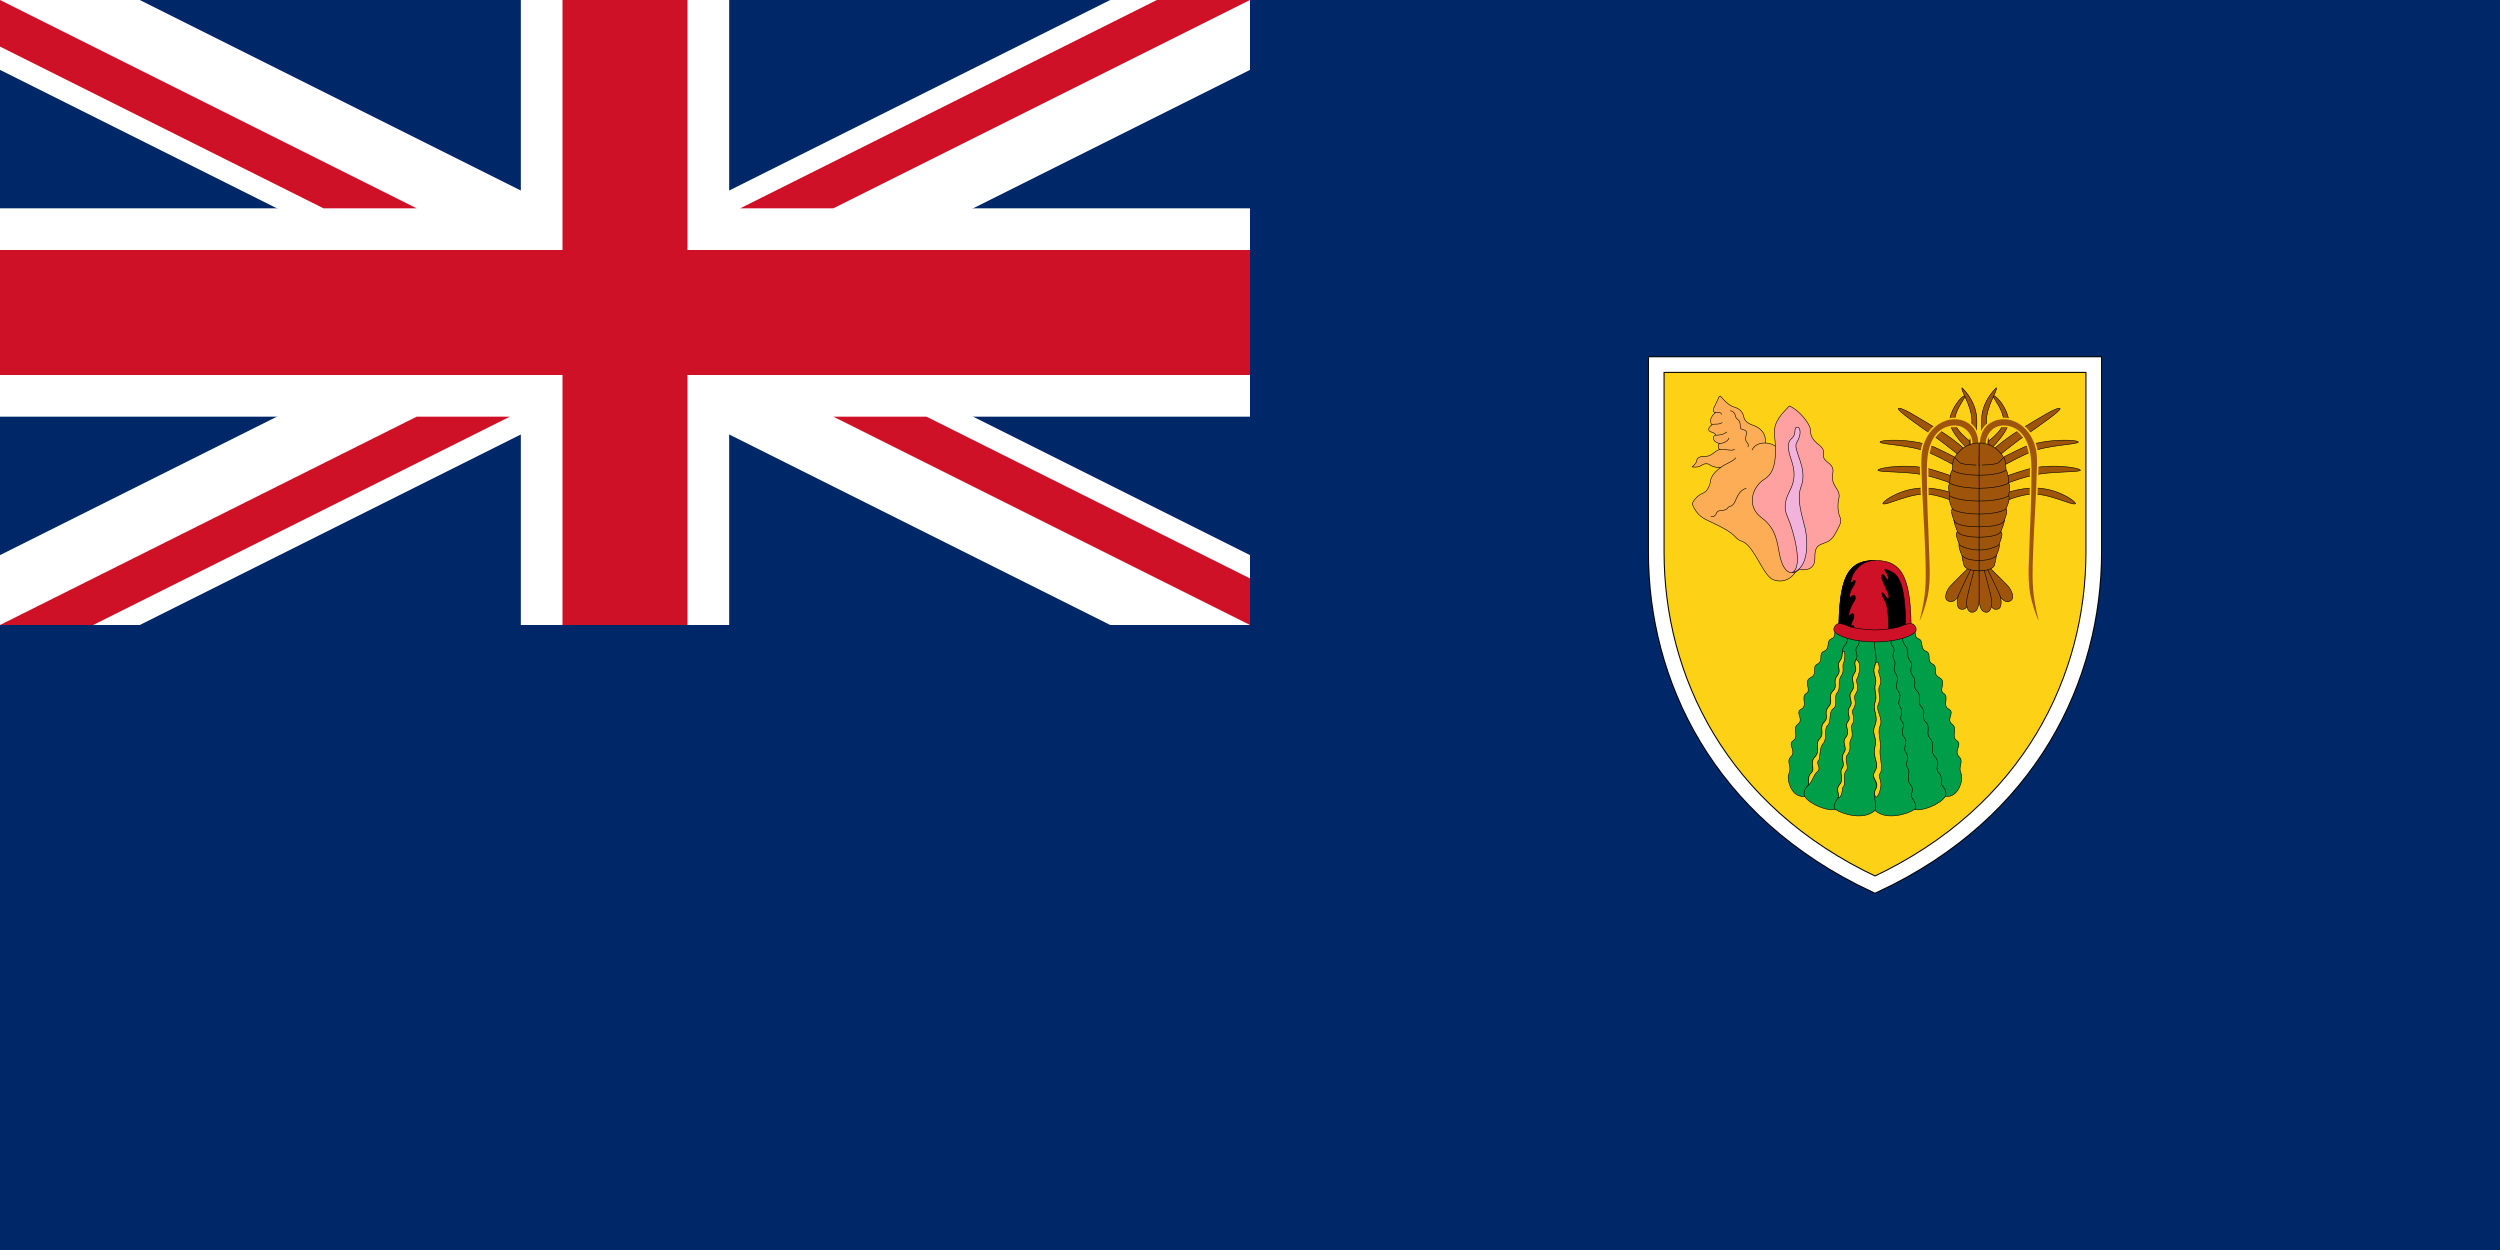
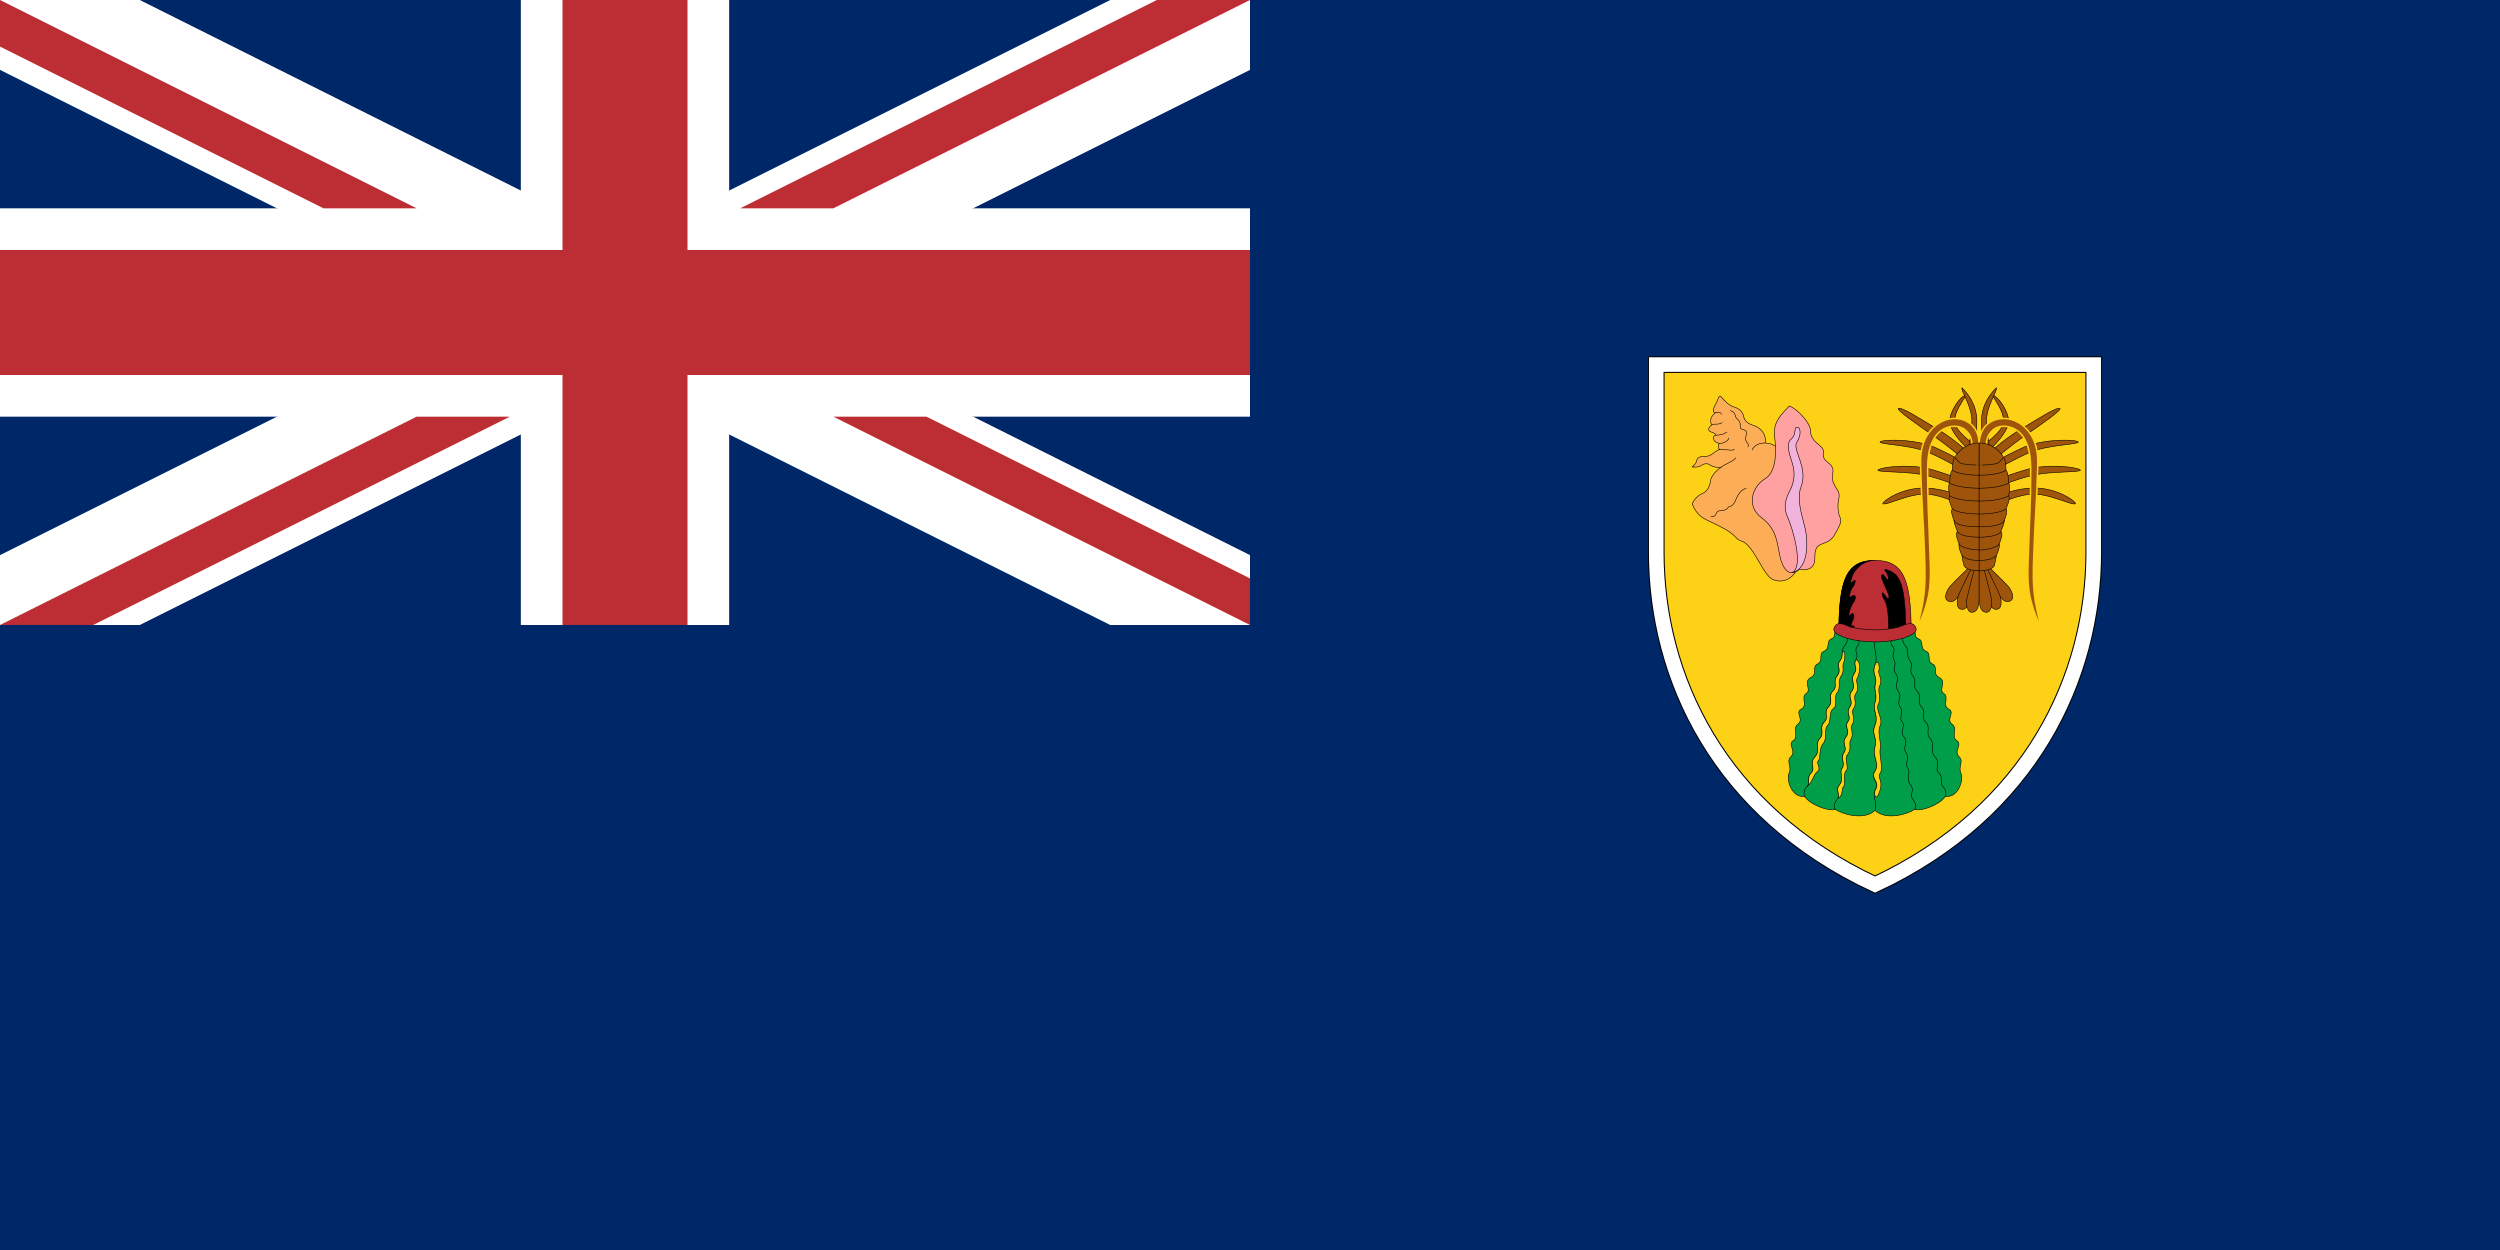
<svg xmlns="http://www.w3.org/2000/svg" xmlns:xlink="http://www.w3.org/1999/xlink" width="1200" height="600" viewBox="0 0 9600 4800">
  <defs>
    <clipPath id="a">
      <path d="M0 0v15h65v15h-5zm60 0H30v35H0v-5z" />
    </clipPath>
    <path id="b" d="M840-1000v720C840 200 600 717 0 997-600 717-840 200-840-280v-720z" />
  </defs>
  <g fill="#002868">
    <path d="M0 0h9600V4800H0Z" />
    <path fill="#FFF" d="M0 0v268.326L4263.334 2400h536.64v-268.326L536.64 0.013H0zm4799.974 0v268.314L536.64 2400H0v-268.314L4263.334 0h536.64z" />
    <path fill="#FFF" d="M2000 0v2399.987h799.987V0h-800zM0 800V1600h4799.974V800H0z" />
-     <path fill="#ce1126" d="M0 960v480h4799.974V960H0zM2160 0v2399.987h479.987V0h-480zM0 2399.987l1600-800h357.76l-1600 800H0zM0 0l1600 800H1242.24L0 178.893V0zm2842.227 800 1600-800h357.76l-1600 800h-357.76zm1957.76 1599.987-1600-800h357.76l1242.24 621.12V2400z" />
+     <path fill="#bc2e33" d="M0 960v480h4799.974V960H0zM2160 0v2399.987h479.987V0h-480zM0 2399.987l1600-800h357.76l-1600 800H0zM0 0l1600 800H1242.24L0 178.893V0zm2842.227 800 1600-800h357.76l-1600 800h-357.76zm1957.76 1599.987-1600-800h357.76l1242.24 621.12V2400z" />
  </g>
  <g fill="none" stroke="#000" transform="translate(7200 2400)">
    <use xlink:href="#b" fill="#fcd116" stroke-width="64" />
    <use xlink:href="#b" stroke="#fff" stroke-width="56" />
    <g stroke-linecap="round" stroke-linejoin="round" stroke-width="2.2">
      <path fill="#fcad56" d="M-303-207c-22 37-59 45-88 33-30-12-57-82-87-120-29-37-37-21-57-43-19-21-49-37-96-59-26-12-53-23-71-69 7-19 26-35 41-41 15-5 27-27 29-46 2-18 18-38 40-53-10 2-31-2-41-9-9-8-24-6-33 1-9 6-20 8-36 6 6-5 17-16 18-26s13-15 36-15c22 0 37-26 55-26-13 0-10-22-3-23-32-6-28-32-15-32-1-4-5-8-20-13-14-5-7-18 4-26-10-20-1-35 15-48-22-1 2-32 8-49 6-16 9-18 16-8 8 9 26 30 47 36 20 6 32 17 36 34 4 18 12 27 34 35 23 7 54 26 50 69 18 1 31 6 42 15" />
      <path fill="#ffa1a1" d="M-248-749c0 24 11 39 25 51 15 12 28 22 25 37-3 16 3 26 16 36 14 10 24 22 20 42s-1 32 7 47 22 27 16 51-3 56 5 72c7 15 0 27-14 54-14 26-22 36-51 46-30 9-32 27-32 58 0 32-21 48-60 42-40 33-65-6-75-55s-12-102-71-145c-58-44-35-118 14-148 49-29 43-115 37-168-5-53 30-83 57-112 36 14 81 69 81 92z" />
      <path fill="#f1b2dc" d="M-333-408c-11-26-23-52 6-108 30-57 11-100 2-129-9-28-11-54 0-66 12-11 17-18 18-37 1-18 16-12 18-3s4 24-12 51c-16 28 45 96 17 169-19 51 6 116 16 161s16 153-50 169c45-22 3-165-15-207z" />
      <path d="M-630-416c11 2 17-4 20-11s5-11 15-12c10 0 26-3 30-11 3-8 15-1 26-21 10-21 17-45 44-54m74-174c-10 0-39 1-51 27m-83-151c24 7 14 23 26 32 22 17 2 35 20 40s17 8 13 28c-6 23 16 24 8 39m-104 79c14-13 49-23 57-37m-58-32c21-1 49 7 53-1m-56-22c10 0 31-7 35-21m-50-11c12 0 27-1 42-12m-58-27c9-7 25 1 40-9m-25-39c7 0 22-2 22 7" />
      <g fill="#9e540a" transform="translate(400 -400)">
        <g id="d">
          <path d="M-55-233s-70-59-128-99-128-89-128-99c11-8 70 30 151 79 82 50 128 99 128 99zm-5 40s-68-41-135-70c-70-29-175-29-186-39 0-10 122-16 209 19 89 41 135 70 135 70zm-1 68s-74-34-146-50c-70-16-170-10-182-19 0-10 124-30 217 0 94 29 134 49 134 49zm-4 69s-56-38-130-46c-70-7-163 46-175 36 0-10 81-69 182-59 99 10 146 49 146 49zm23-218s-71-65-71-109c0-39 43-99 62-99-10 20-43 60-43 99 0 40 75 89 75 89z" />
          <path d="M-42-274s14-65 14-109c0-59-42-113-38-128 15 15 57 59 57 128 0 60-10 89-10 89z" />
          <g stroke="none">
            <use xlink:href="#c" stroke="#fcd116" stroke-width="12" />
            <path id="c" d="M-25-295c0-19-7-36-19-49-16-19-40-25-65-21-30 5-54 23-69 51-20 37-22 77-23 116 0 135 5 190 9 323 1 39 8 119-10 182-7 27-15 52-27 78 8-33 12-50 16-75 11-65 8-126 6-186-4-123-11-186-15-335-1-45 3-79 24-115 22-37 60-64 103-64 18 0 33 3 48 12 30 16 44 49 44 82z" />
          </g>
          <path d="M-19 187s-28 50-49 86-38 44-54 33c-15-11-2-40 10-54s79-79 79-79z" />
          <path d="M-12 191s-11 57-20 98c-8 41-22 55-39 50-18-4-15-37-8-54s49-103 49-103z" />
          <path d="M0 193v100c0 42-10 59-29 58-18-1-22-33-18-52 3-18 28-111 28-111z" />
        </g>
        <use xlink:href="#d" transform="scale(-1 1)" />
        <g id="e">
          <path d="M0 192c-53-1-58-20-58-20s-7-24-8-39c-1-2-15-32-11-45-5-12-17-41-6-46-5-14-13-30-14-45-4-11-14-35-6-43 0 0-19-40-10-50 0 0-9-39 0-49 0 0 0-40 10-50 0 0 0-39 9-49 0 2 28-55 94-55l-1 85h1z" />
          <path fill="none" d="M0-26c-85-1-103-20-103-20M0-76c-85 0-113-20-113-20M0-125c-85-1-113-20-113-20M0-175c-85-1-103-20-103-20m102-19c1 0-64 0-74-10l-19-19M0 152c-25 0-53-4-66-19m66-21c-47 0-75-19-75-19s-1-2-2-5M0 63c-62-1-79-14-83-21M0 23C-85 23-94 3-94 3l-3-6" />
        </g>
        <use xlink:href="#e" transform="scale(-1 1)" />
      </g>
      <g id="f">
        <path fill="#009e49" d="M0 712c-43 40-126 14-152-4-27 9-99-19-118-50-52 7-70-67-61-86 14-28-11-46 7-65 25-24-14-47 10-63 24-17-6-45 18-63 25-19-13-45 13-58s-3-47 19-60-13-46 17-61c29-15 3-41 26-52 25-13 2-40 25-49 26-11 7-40 29-48 19-7 7-25 19-41H0" />
        <path d="M-99 18c-20 20 4 35-16 59-21 25-2 38-19 60s8 33-11 58c-19 24 4 39-17 59-20 21 4 39-17 61-20 23 4 38-16 58-21 21 3 43-17 63-20 21 4 47-19 71-22 24 4 43-14 61-19 19-2 38-15 51s-15 31-10 39M-60 25c-18 25 10 36-7 56-17 21 7 28-6 52s10 30-7 54 9 43-9 67c-19 24 9 37-8 61-16 25 8 38-7 56-15 19 11 37-8 60-18 22 8 39-7 59-15 21 6 43-7 60-13 16 9 41-10 63-18 22 4 37-7 52s-20 37-9 43" />
      </g>
      <use xlink:href="#f" transform="scale(-1 1)" />
      <path stroke="#009e49" d="M0 712V12" />
      <path d="M0 48c-9 39 13 73 0 106-13 32 9 45 2 71-8 26 9 45-2 73s15 50 0 87c-15 36 10 45 0 82-11 42 19 64 0 94s17 37 2 71c-15 33 9 46-2 80" />
      <path fill="#fcd116" d="M15 174c-5 11 15 37 4 57-12 19 6 49-6 73s19 54 7 82c-13 28 6 63 0 89-5 26 13 76 0 94-13 19 13 24-2 70s-25 7-16-7c19-31-21-41-2-71s-11-52 0-94c10-37-15-46 0-82 15-37-11-59 0-87s-6-47 2-73c7-26-15-39-2-71 10-32 20 9 15 20zm-84 32c-7 12 12 35-5 58-12 16 8 35-9 58-11 16 11 36-4 59-10 13 7 38-5 57-12 20 6 36-15 62-12 14 9 49-4 60s-1 54-10 60c-8 7 0 38-22 45 11-15-11-30 7-52 19-22-3-47 10-63 13-17-8-39 7-60 15-20-11-37 7-59 19-23-7-41 8-60 15-18-9-31 7-56 17-24-11-37 8-61 18-24-8-43 9-67s-6-30 7-54c24 9 12 61 4 73zm-50-65c-10 16 4 35-11 55-15 21 0 47-15 64-15 16 4 48-15 61s-7 52-22 65 0 50-17 69-9 58-19 67c-9 9 13 28-3 41-17 13-17 39-39 56 13-13-4-32 15-51 18-18-8-37 14-61 23-24-1-50 19-71 20-20-4-42 17-63 20-20-4-35 16-58 21-22-3-40 17-61 21-20-2-35 17-59 19-25-6-36 11-58 8-10 8-19 8-27 12-31 12 23 7 31z" />
-       <path fill="#ce1126" d="M-139 35c0-210 29-283 139-283s139 73 139 283z" />
+       <path fill="#bc2e33" d="M-139 35c0-210 29-283 139-283s139 73 139 283z" />
      <path fill="#000" d="M-139 35c0-210 29-283 139-283-50 0-81 39-89 65-9 26-4 24 7 14s6 12-4 24c-9 12-18 47-5 36 13-12 23 1 9 21-14 19-26 65-12 49s17 10 8 23c-8 13-7 25 0 19 8-6 7 21 0 32zm191-4C52 0 53-73 36-97c-12-19-12-39 2-17s21 11 11-11c-12-28-28-59-24-65 5-7 8-4 18 11s12-7 1-22c-11-14-10-17 13-7 41 17 61 66 61 231z" />
-       <path fill="#ce1126" d="M0 65c-44 0-92-7-124-20-38-15-40-28-27-44 10-12 30-5 50 4 19 8 73 14 101 14s82-6 101-15c20-8 40-15 50-3 13 16 11 29-27 44C92 58 44 65 0 65z" />
+       <path fill="#bc2e33" d="M0 65c-44 0-92-7-124-20-38-15-40-28-27-44 10-12 30-5 50 4 19 8 73 14 101 14s82-6 101-15c20-8 40-15 50-3 13 16 11 29-27 44C92 58 44 65 0 65z" />
    </g>
  </g>
</svg>
